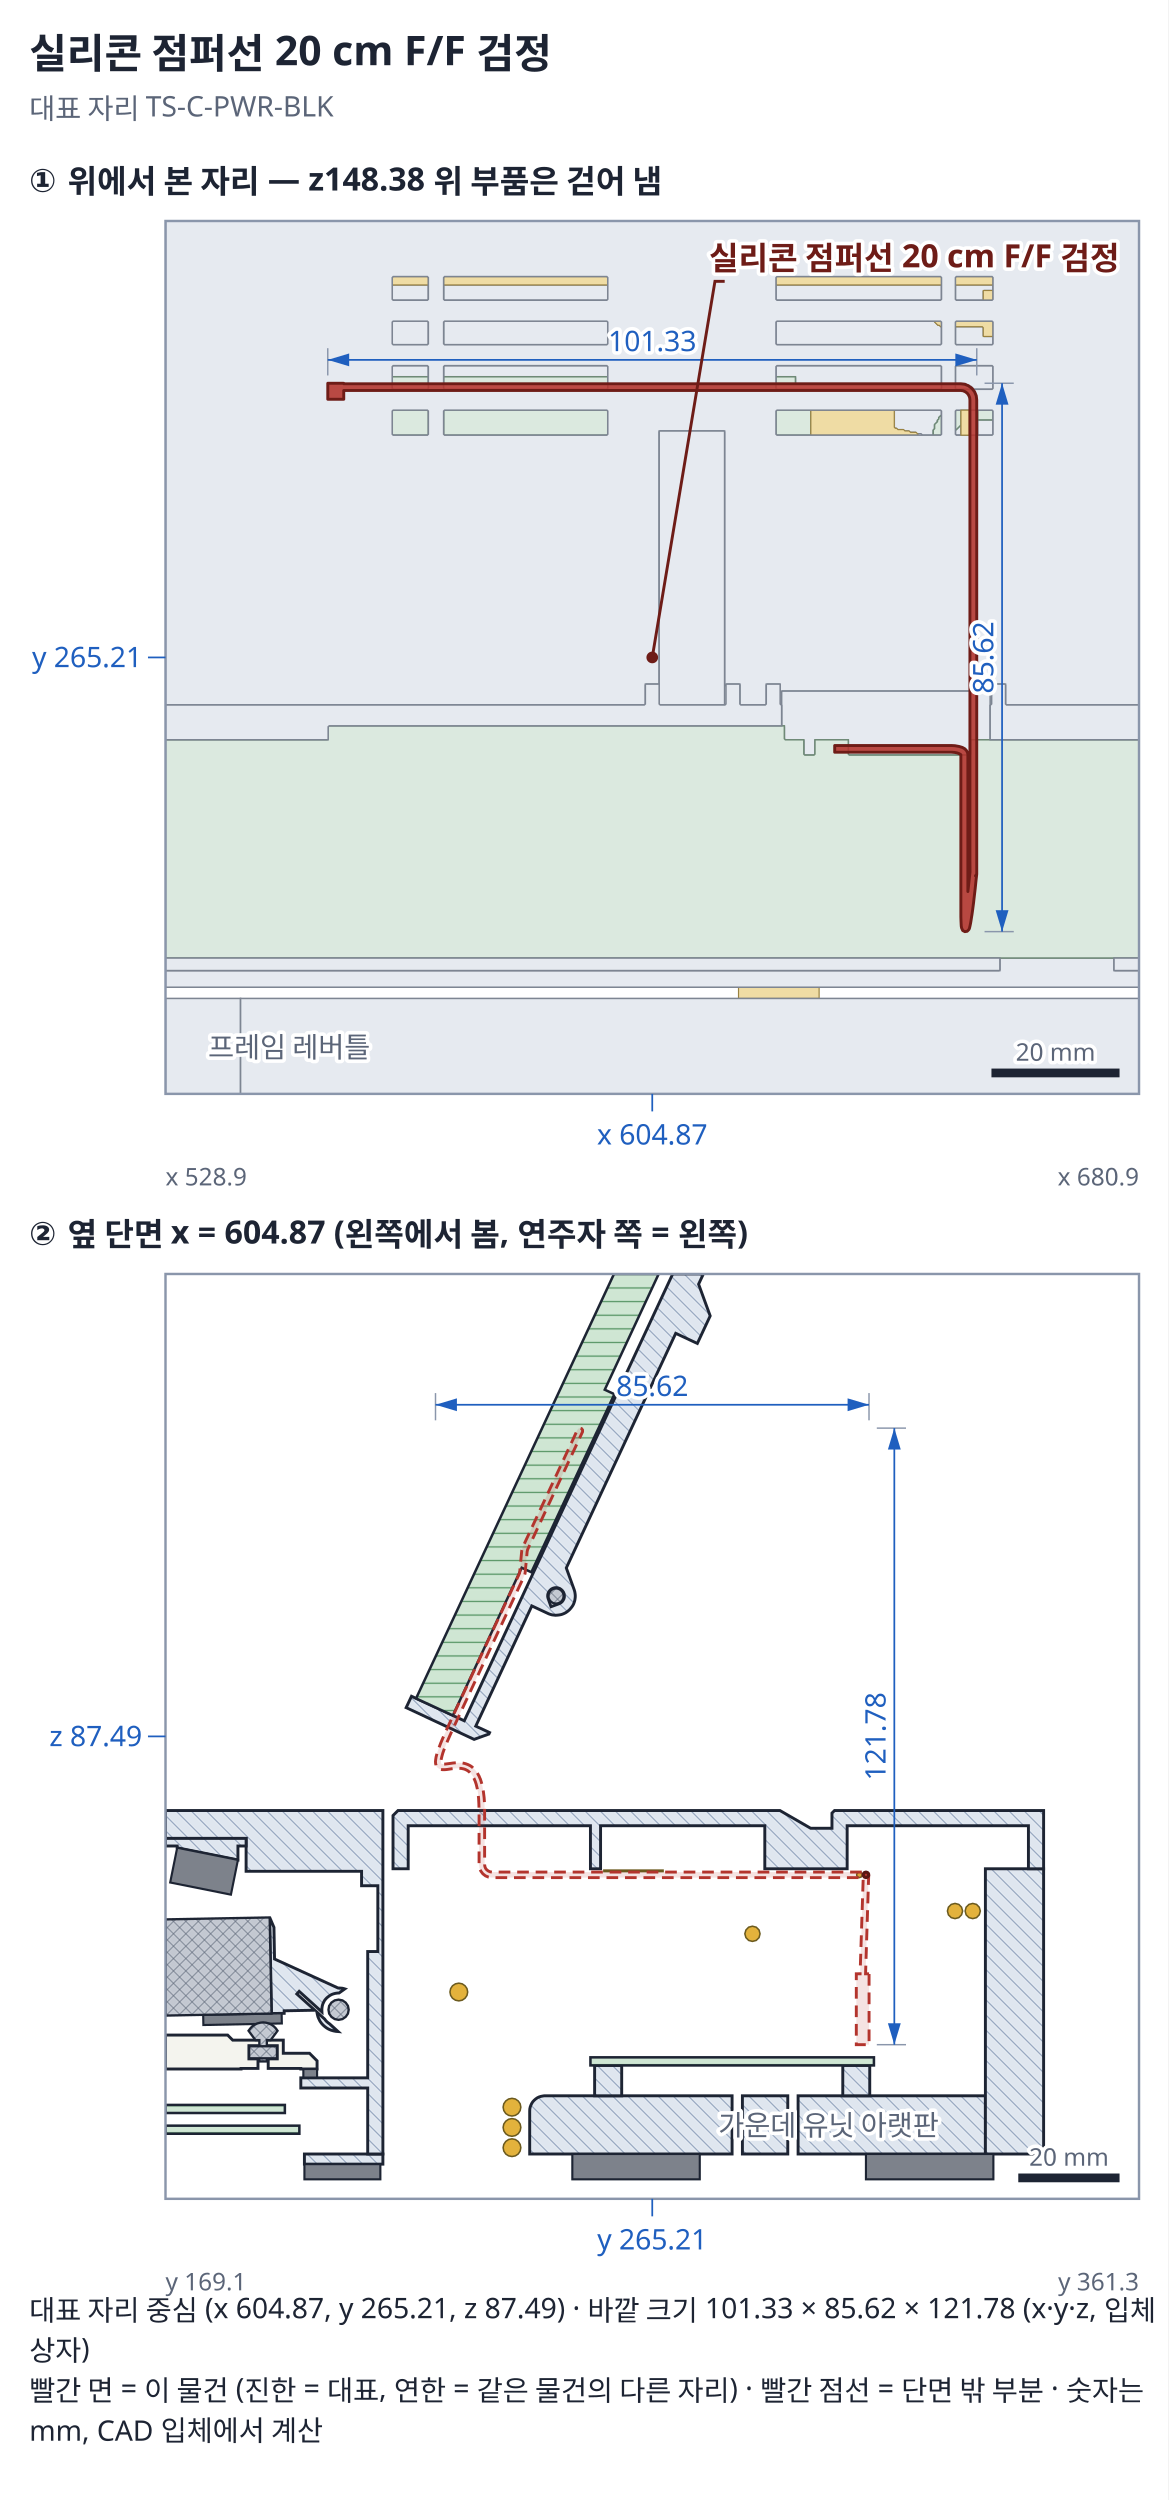
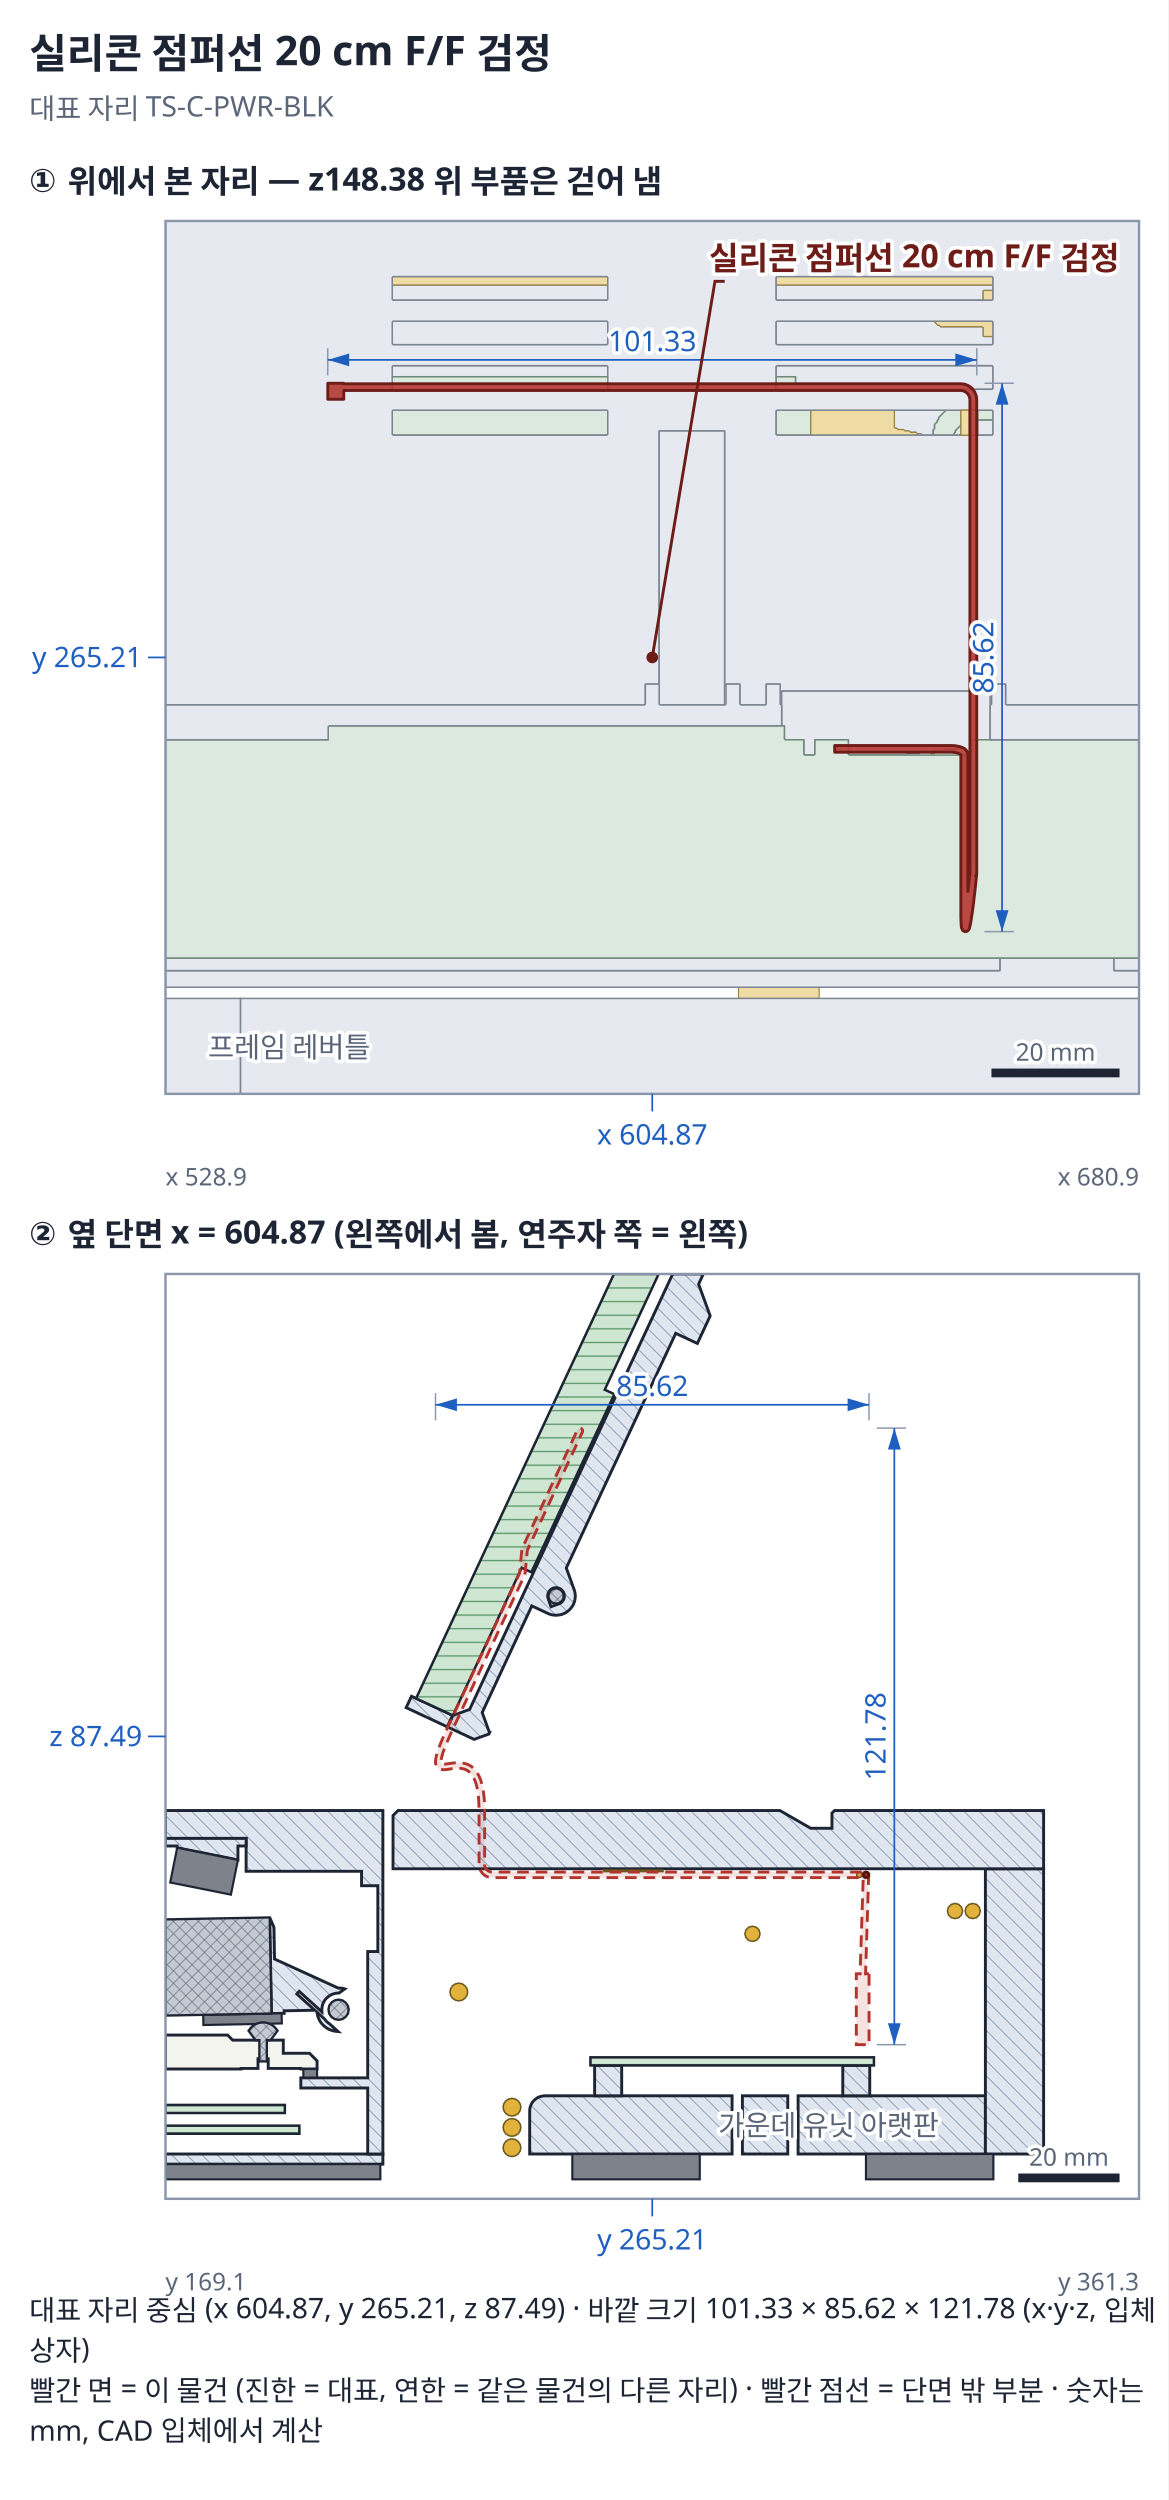
<svg xmlns="http://www.w3.org/2000/svg" viewBox="0 0 120 256.8" width="600" height="1284">
  <defs>
    <style>
.bg{fill:#ffffff}
.frame{fill:none;stroke:#1d2433;stroke-width:.5}
.t{font-family:'Apple SD Gothic Neo','Noto Sans KR','Malgun Gothic','IBM Plex Sans KR',sans-serif;fill:#1d2433}
.h{paint-order:stroke;stroke:#ffffff;stroke-width:.75;stroke-linejoin:round}
.tb{font-weight:700}
.td{fill:#1f5fbf}
.tm{fill:#5b6578}
.tr{fill:#c2410c}
.S-wood{fill:url(#hw);stroke:#1d2433;stroke-width:.4;stroke-linejoin:round}
.S-print{fill:url(#hp);stroke:#1d2433;stroke-width:.4;stroke-linejoin:round}
.S-metal{fill:url(#hm);stroke:#1d2433;stroke-width:.32;stroke-linejoin:round}
.S-rubber{fill:#50555e;stroke:#1d2433;stroke-width:.25}
.S-elec{fill:url(#he);stroke:#1d2433;stroke-width:.3}
.S-screen{fill:#3a4150;stroke:#1d2433;stroke-width:.3}
.S-cable{fill:#e3b23c;stroke:#6b5a1e;stroke-width:.18}
.S-ctx{fill:#eceef1;stroke:#a3aab5;stroke-width:.18}
.P-wood{fill:#f2e6d2;stroke:#39404d;stroke-width:.22;stroke-linejoin:round}
.P-print{fill:#e5ebf3;stroke:#39404d;stroke-width:.22;stroke-linejoin:round}
.P-metal{fill:#c9ced6;stroke:#39404d;stroke-width:.2}
.P-rubber{fill:#7d828b;stroke:#39404d;stroke-width:.18}
.P-elec{fill:#d3ead8;stroke:#39404d;stroke-width:.2}
.P-screen{fill:#596070;stroke:#39404d;stroke-width:.2}
.P-cable{fill:#f0cf7a;fill-opacity:.55;stroke:#8a7430;stroke-width:.14;stroke-opacity:.7}
.P-ctx{fill:#f2f3f5;stroke:#b3b9c3;stroke-width:.18}
.air{fill:#e8f1fb;stroke:none}
.hid{fill:none;stroke:#39404d;stroke-width:.24;stroke-dasharray:1.6 .9}
.hidc{fill:none;stroke:#c2410c;stroke-width:.28;stroke-dasharray:2.2 1.1}
.ph{fill:none;stroke:#5b6578;stroke-width:.3;stroke-dasharray:4 1 1 1}
.cl{fill:none;stroke:#6b7690;stroke-width:.2;stroke-dasharray:6 1.2 1 1.2}
.thin{fill:none;stroke:#39404d;stroke-width:.2}
.vis{fill:none;stroke:#1d2433;stroke-width:.3}
.sound{fill:none;stroke:#c2410c;stroke-width:.4;stroke-dasharray:3 1.2}
.ax{fill:none;stroke:#7a3fb5;stroke-width:.3;stroke-dasharray:5 1.2 1 1.2}
.keep{fill:none;stroke:#b42318;stroke-width:.3;stroke-dasharray:1.2 1}
.dm{fill:none;stroke:#1f5fbf;stroke-width:.18}
.ex{fill:none;stroke:#8a96ab;stroke-width:.15}
.ah{fill:#1f5fbf;stroke:none}
.ld{fill:none;stroke:#3d4555;stroke-width:.18}
.dot{fill:#3d4555}
.bal{fill:#ffffff;stroke:#1d2433;stroke-width:.25}
.secl{fill:none;stroke:#1d2433;stroke-width:.55}
.seca{fill:#1d2433}
.grid{fill:none;stroke:#1d2433;stroke-width:.25}
.grid2{fill:none;stroke:#8a96ab;stroke-width:.15}
.box{fill:#fbfbfc;stroke:#c3c9d3;stroke-width:.2}
.sheetply{fill:#fbf6ee;stroke:#1d2433;stroke-width:.35}
.zone{fill:#f4f6f9;stroke:#8a96ab;stroke-width:.2}
.datum{fill:none;stroke:#15803d;stroke-width:.9;stroke-linecap:round;stroke-opacity:.9}
.spot{fill:none;stroke:#c2410c;stroke-width:.32}
.spoth{fill:none;stroke:#c2410c;stroke-width:.32;stroke-dasharray:.45 .3}

.Zkw{fill:#fbfbf8;stroke:#7d8592;stroke-width:.16}.Zkb{fill:#aab0b9;stroke:#5d6672;stroke-width:.16}.Zpr{fill:#e6eaf0;stroke:#7d8592;stroke-width:.16}
.Zwd{fill:#efe4d0;stroke:#8a7a5e;stroke-width:.16}.Zel{fill:#dbe9df;stroke:#6f8a77;stroke-width:.16}.Zmt{fill:#d2d7de;stroke:#6f7887;stroke-width:.14}
.Zrb{fill:#c4c8ce;stroke:#6f7887;stroke-width:.14}.Zcb{fill:#efdca4;stroke:#9a8240;stroke-width:.12}
.Skw{fill:#f4f4ee;stroke:#1d2433;stroke-width:.3}.Skb{fill:#8e95a0;stroke:#1d2433;stroke-width:.3}.Spr{fill:url(#hp);stroke:#1d2433;stroke-width:.3}
.Swd{fill:url(#hw);stroke:#1d2433;stroke-width:.3}.Sel{fill:url(#he);stroke:#1d2433;stroke-width:.26}.Smt{fill:url(#hm);stroke:#1d2433;stroke-width:.24}
.Srb{fill:#7d828b;stroke:#1d2433;stroke-width:.22}.Scb{fill:#e3b23c;stroke:#6b5a1e;stroke-width:.16}
.HL{fill:#B3342D;fill-opacity:.88;stroke:#6e1c17;stroke-width:.3;stroke-linejoin:round}
.HLs{fill:#B3342D;stroke:#5a1511;stroke-width:.32;stroke-linejoin:round}
.HL2{fill:#B3342D;fill-opacity:.32;stroke:#B3342D;stroke-width:.2}
.HLp{fill:#B3342D;fill-opacity:.14;stroke:#B3342D;stroke-width:.3;stroke-dasharray:1.2 .7}
.HH{fill:#d9822b;fill-opacity:.35;stroke:#a35a12;stroke-width:.22}
.vf{fill:none;stroke:#8a96ab;stroke-width:.25}
.lead{fill:none;stroke:#6e1c17;stroke-width:.3}
.tl{fill:#6e1c17}
.nb{fill:#5b6578}
</style>
    <pattern id="hw" patternUnits="userSpaceOnUse" width="1.6" height="1.6" patternTransform="rotate(45)">
      <rect width="1.6" height="1.6" fill="#ecdcc2" />
      <line x1="0" y1="0" x2="0" y2="1.6" stroke="#a8875a" stroke-width=".22" />
    </pattern>
    <pattern id="hp" patternUnits="userSpaceOnUse" width="1.1" height="1.1" patternTransform="rotate(-45)">
      <rect width="1.1" height="1.1" fill="#dfe6ef" />
      <line x1="0" y1="0" x2="0" y2="1.1" stroke="#7f93b0" stroke-width=".16" />
    </pattern>
    <pattern id="hm" patternUnits="userSpaceOnUse" width=".9" height=".9" patternTransform="rotate(45)">
      <rect width=".9" height=".9" fill="#c3c8d1" />
      <path d="M0 0V.9M0 0H.9" stroke="#5d6778" stroke-width=".12" />
    </pattern>
    <pattern id="he" patternUnits="userSpaceOnUse" width="1.4" height="1.4">
      <rect width="1.4" height="1.4" fill="#cfe6d3" />
      <line x1="0" y1=".7" x2="1.4" y2=".7" stroke="#5f9a6c" stroke-width=".14" />
    </pattern>
    <clipPath id="c0">
      <rect x="17.00" y="22.70" width="100.00" height="89.66" />
    </clipPath>
    <clipPath id="c1">
      <rect x="17.00" y="130.86" width="100.00" height="95.00" />
    </clipPath>
  </defs>
  <rect class="bg" x="0" y="0" width="120" height="256.8" />
  <g class="L-geo">
-     <path class="Zpr" fill-rule="evenodd" d="M44.00 29.27 40.29 29.27 40.29 30.84 44.00 30.84ZM62.43 29.27 45.57 29.27 45.57 30.84 62.43 30.84ZM96.71 29.27 79.71 29.27 79.71 30.84 96.71 30.84ZM101.00 29.94 101.10 29.84 102.00 29.84 102.00 29.27 98.14 29.27 98.14 30.84 101.00 30.84ZM44.00 32.99 40.29 32.99 40.29 35.41 44.00 35.41ZM62.43 32.99 45.57 32.99 45.57 35.41 62.43 35.41ZM96.71 33.60 96.53 33.41 96.39 33.41 95.96 32.99 79.71 32.99 79.71 35.41 96.71 35.41ZM102.00 34.56 101.10 34.56 101.00 34.46 101.00 33.56 98.14 33.56 98.14 35.41 102.00 35.41ZM44.00 37.56 40.29 37.56 40.29 38.70 44.00 38.70ZM62.43 37.56 45.57 37.56 45.57 38.70 62.43 38.70ZM96.71 37.56 79.71 37.56 79.71 38.70 81.61 38.70 81.71 38.80 81.71 39.41 96.71 39.41ZM102.00 37.56 98.14 37.56 98.14 39.41 99.18 39.41 99.33 39.56 99.47 39.56 99.61 39.70 99.76 39.70 100.04 39.99 102.00 39.99ZM95.86 44.23 96.00 44.09 96.00 43.66 96.29 43.37 96.29 43.23 96.43 43.09 96.43 42.94 96.71 42.66 96.71 42.13 91.86 42.13 91.86 43.99 92.04 43.99 92.18 44.13 92.76 44.13 92.90 44.27 93.33 44.27 93.47 44.41 94.04 44.41 94.18 44.56 94.61 44.56 94.76 44.70 95.86 44.70ZM102.00 43.13 100.43 43.13 100.43 44.70 102.00 44.70ZM98.71 43.72 98.63 43.69 98.14 44.17 98.14 44.70 98.71 44.70Z" clip-path="url(#c0)" />
-     <path class="Zel" fill-rule="evenodd" d="M98.71 43.66 98.71 42.13 98.14 42.13 98.14 44.10 98.23 44.14ZM102.00 42.13 100.43 42.13 100.43 43.13 102.00 43.13ZM96.71 42.72 96.63 42.69 96.43 42.88 96.43 43.03 96.29 43.17 96.29 43.31 96.00 43.60 96.00 44.03 95.86 44.17 95.86 44.70 96.71 44.70Z" clip-path="url(#c0)" />
+     <path class="Zpr" fill-rule="evenodd" d="M62.43 29.27 40.29 29.27 40.29 30.84 62.43 30.84ZM101.00 29.94 101.10 29.84 102.00 29.84 102.00 29.27 79.71 29.27 79.71 30.84 101.00 30.84ZM62.43 32.99 40.29 32.99 40.29 35.41 62.43 35.41ZM102.00 34.56 101.10 34.56 101.00 34.46 101.00 33.56 96.67 33.56 96.53 33.41 96.39 33.41 95.96 32.99 79.71 32.99 79.71 35.41 102.00 35.41ZM62.43 37.56 40.29 37.56 40.29 38.70 62.43 38.70ZM102.00 37.56 79.71 37.56 79.71 38.70 81.61 38.70 81.71 38.80 81.71 39.41 99.18 39.41 99.33 39.56 99.47 39.56 99.61 39.70 99.76 39.70 100.04 39.99 102.00 39.99ZM95.86 44.23 96.00 44.09 96.00 43.66 96.29 43.37 96.29 43.23 96.43 43.09 96.43 42.94 97.16 42.22 97.12 42.13 91.86 42.13 91.86 43.99 92.04 43.99 92.18 44.13 92.76 44.13 92.90 44.27 93.33 44.27 93.47 44.41 94.04 44.41 94.18 44.56 94.61 44.56 94.76 44.70 95.86 44.70ZM102.00 43.13 100.43 43.13 100.43 44.70 102.00 44.70ZM98.71 43.72 98.63 43.69 98.14 44.17 98.14 44.31 98.00 44.46 98.00 44.70 98.71 44.70Z" clip-path="url(#c0)" />
+     <path class="Zel" fill-rule="evenodd" d="M98.00 44.52 98.14 44.37 98.14 44.23 98.71 43.66 98.71 42.13 97.18 42.13 96.43 42.88 96.43 43.03 96.29 43.17 96.29 43.31 96.00 43.60 96.00 44.03 95.86 44.17 95.86 44.70 98.00 44.70ZM102.00 42.13 100.43 42.13 100.43 43.13 102.00 43.13Z" clip-path="url(#c0)" />
    <path class="Zcb" fill-rule="evenodd" d="M84.14 101.41 75.86 101.41 75.86 102.56 84.14 102.56Z" clip-path="url(#c0)" />
-     <path class="Zel" fill-rule="evenodd" d="M44.00 38.70 40.29 38.70 40.29 39.41 44.00 39.41ZM62.43 38.70 45.57 38.70 45.57 39.41 62.43 39.41ZM81.71 38.70 79.71 38.70 79.71 39.41 81.71 39.41ZM44.00 42.13 40.29 42.13 40.29 44.70 44.00 44.70ZM62.43 42.13 45.57 42.13 45.57 44.70 62.43 44.70Z" clip-path="url(#c0)" />
+     <path class="Zel" fill-rule="evenodd" d="M62.43 38.70 40.29 38.70 40.29 39.41 62.43 39.41ZM81.71 38.70 79.71 38.70 79.71 39.41 81.71 39.41ZM62.43 42.13 40.29 42.13 40.29 44.70 62.43 44.70Z" clip-path="url(#c0)" />
    <path class="Zel" fill-rule="evenodd" d="M83.29 42.13 79.71 42.13 79.71 44.70 83.29 44.70Z" clip-path="url(#c0)" />
-     <path class="Zcb" fill-rule="evenodd" d="M44.00 28.41 40.29 28.41 40.29 29.27 44.00 29.27ZM62.43 28.41 45.57 28.41 45.57 29.27 62.43 29.27ZM96.71 28.41 79.71 28.41 79.71 29.27 96.71 29.27ZM102.00 28.41 98.14 28.41 98.14 29.27 102.00 29.27Z" clip-path="url(#c0)" />
-     <path class="Zcb" fill-rule="evenodd" d="M102.00 29.84 101.00 29.84 101.00 30.84 102.00 30.84ZM96.71 33.53 96.71 32.99 96.02 32.99 95.99 33.07 96.33 33.41 96.47 33.41 96.63 33.57ZM102.00 32.99 98.14 32.99 98.14 33.56 100.90 33.56 101.00 33.66 101.00 34.56 102.00 34.56ZM94.30 44.61 94.10 44.41 93.53 44.41 93.39 44.27 92.96 44.27 92.82 44.13 92.24 44.13 92.10 43.99 91.96 43.99 91.86 43.88 91.86 42.13 83.29 42.13 83.29 44.70 94.26 44.70Z" clip-path="url(#c0)" />
+     <path class="Zcb" fill-rule="evenodd" d="M62.43 28.41 40.29 28.41 40.29 29.27 62.43 29.27ZM102.00 28.41 79.71 28.41 79.71 29.27 102.00 29.27Z" clip-path="url(#c0)" />
+     <path class="Zcb" fill-rule="evenodd" d="M102.00 29.84 101.00 29.84 101.00 30.84 102.00 30.84ZM102.00 32.99 96.02 32.99 95.99 33.07 96.33 33.41 96.47 33.41 96.61 33.56 100.90 33.56 101.00 33.66 101.00 34.56 102.00 34.56ZM94.30 44.61 94.10 44.41 93.53 44.41 93.39 44.27 92.96 44.27 92.82 44.13 92.24 44.13 92.10 43.99 91.96 43.99 91.86 43.88 91.86 42.13 83.29 42.13 83.29 44.70 94.26 44.70Z" clip-path="url(#c0)" />
    <path class="Zpr" fill-rule="evenodd" d="M24.71 102.56 17.00 102.56 17.00 112.41 24.71 112.41Z" clip-path="url(#c0)" />
    <path class="Zpr" fill-rule="evenodd" d="M117.00 102.56 24.71 102.56 24.71 112.41 117.00 112.41Z" clip-path="url(#c0)" />
-     <path class="Zpr" fill-rule="evenodd" d="M40.29 30.74 40.29 28.52 40.39 28.41 43.90 28.41 44.00 28.52 44.00 30.74 43.90 30.84 40.39 30.84ZM45.57 30.74 45.57 28.52 45.67 28.41 62.33 28.41 62.43 28.52 62.43 30.74 62.33 30.84 45.67 30.84ZM79.71 30.74 79.71 28.52 79.82 28.41 96.61 28.41 96.71 28.52 96.71 30.74 96.61 30.84 79.82 30.84ZM98.14 30.74 98.14 28.52 98.24 28.41 101.90 28.41 102.00 28.52 102.00 30.74 101.90 30.84 98.24 30.84ZM40.29 35.31 40.29 33.09 40.39 32.99 43.90 32.99 44.00 33.09 44.00 35.31 43.90 35.41 40.39 35.41ZM45.57 35.31 45.57 33.09 45.67 32.99 62.33 32.99 62.43 33.09 62.43 35.31 62.33 35.41 45.67 35.41ZM79.71 35.31 79.71 33.09 79.82 32.99 96.61 32.99 96.71 33.09 96.71 35.31 96.61 35.41 79.82 35.41ZM98.14 35.31 98.14 33.09 98.24 32.99 101.90 32.99 102.00 33.09 102.00 35.31 101.90 35.41 98.24 35.41ZM40.29 39.88 40.29 37.66 40.39 37.56 43.90 37.56 44.00 37.66 44.00 39.88 43.90 39.99 40.39 39.99ZM45.57 39.88 45.57 37.66 45.67 37.56 62.33 37.56 62.43 37.66 62.43 39.88 62.33 39.99 45.67 39.99ZM79.71 39.88 79.71 37.66 79.82 37.56 96.61 37.56 96.71 37.66 96.71 39.88 96.61 39.99 79.82 39.99ZM98.14 39.88 98.14 37.66 98.24 37.56 101.90 37.56 102.00 37.66 102.00 39.88 101.90 39.99 98.24 39.99ZM40.29 44.60 40.29 42.23 40.39 42.13 43.90 42.13 44.00 42.23 44.00 44.60 43.90 44.70 40.39 44.70ZM45.57 44.60 45.57 42.23 45.67 42.13 62.33 42.13 62.43 42.23 62.43 44.60 62.33 44.70 45.67 44.70ZM79.71 44.60 79.71 42.23 79.82 42.13 96.61 42.13 96.71 42.23 96.71 44.60 96.61 44.70 79.82 44.70ZM98.14 44.60 98.14 42.23 98.24 42.13 101.90 42.13 102.00 42.23 102.00 44.60 101.90 44.70 98.24 44.70ZM66.29 70.37 66.39 70.27 67.71 70.27 67.71 44.37 67.82 44.27 74.33 44.27 74.43 44.37 74.43 70.39 74.52 70.43 74.67 70.27 75.90 70.27 76.00 70.37 76.00 72.41 78.71 72.41 78.71 70.37 78.82 70.27 80.04 70.27 80.14 70.37 80.14 71.10 80.23 71.14 80.39 70.99 101.61 70.99 101.77 71.14 101.86 71.10 101.86 70.37 101.96 70.27 103.18 70.27 103.29 70.37 103.29 72.41 117.00 72.41 117.00 22.70 17.00 22.70 17.00 72.41 66.29 72.41ZM117.00 99.70 114.53 99.70 114.43 99.60 114.43 98.41 102.71 98.41 102.71 99.60 102.61 99.70 17.00 99.70 17.00 101.41 117.00 101.41Z" clip-path="url(#c0)" />
+     <path class="Zpr" fill-rule="evenodd" d="M40.29 30.74 40.29 28.52 40.39 28.41 62.33 28.41 62.43 28.52 62.43 30.74 62.33 30.84 40.39 30.84ZM79.71 30.74 79.71 28.52 79.82 28.41 101.90 28.41 102.00 28.52 102.00 30.74 101.90 30.84 79.82 30.84ZM40.29 35.31 40.29 33.09 40.39 32.99 62.33 32.99 62.43 33.09 62.43 35.31 62.33 35.41 40.39 35.41ZM79.71 35.31 79.71 33.09 79.82 32.99 101.90 32.99 102.00 33.09 102.00 35.31 101.90 35.41 79.82 35.41ZM40.29 39.88 40.29 37.66 40.39 37.56 62.33 37.56 62.43 37.66 62.43 39.88 62.33 39.99 40.39 39.99ZM79.71 39.88 79.71 37.66 79.82 37.56 101.90 37.56 102.00 37.66 102.00 39.88 101.90 39.99 79.82 39.99ZM40.29 44.60 40.29 42.23 40.39 42.13 62.33 42.13 62.43 42.23 62.43 44.60 62.33 44.70 40.39 44.70ZM79.71 44.60 79.71 42.23 79.82 42.13 101.90 42.13 102.00 42.23 102.00 44.60 101.90 44.70 79.82 44.70ZM66.29 70.37 66.39 70.27 67.71 70.27 67.71 44.37 67.82 44.27 74.33 44.27 74.43 44.37 74.43 70.39 74.52 70.43 74.67 70.27 75.90 70.27 76.00 70.37 76.00 72.41 78.71 72.41 78.71 70.37 78.82 70.27 80.04 70.27 80.14 70.37 80.14 71.10 80.23 71.14 80.39 70.99 101.61 70.99 101.77 71.14 101.86 71.10 101.86 70.37 101.96 70.27 103.18 70.27 103.29 70.37 103.29 72.41 117.00 72.41 117.00 22.70 17.00 22.70 17.00 72.41 66.29 72.41ZM117.00 99.70 114.53 99.70 114.43 99.60 114.43 98.41 102.71 98.41 102.71 99.60 102.61 99.70 17.00 99.70 17.00 101.41 117.00 101.41Z" clip-path="url(#c0)" />
+     <path class="Zpr" fill-rule="evenodd" d="M102.71 98.41 17.00 98.41 17.00 99.70 102.71 99.70Z" clip-path="url(#c0)" />
+     <path class="Zpr" fill-rule="evenodd" d="M117.00 98.41 114.43 98.41 114.43 99.70 117.00 99.70Z" clip-path="url(#c0)" />
    <path class="Zpr" fill-rule="evenodd" d="M74.43 44.27 67.71 44.27 67.71 72.41 74.43 72.41Z" clip-path="url(#c0)" />
-     <path class="Zcb" fill-rule="evenodd" d="M99.57 42.13 98.71 42.13 98.71 44.70 99.57 44.70Z" clip-path="url(#c0)" />
-     <path class="Zpr" fill-rule="evenodd" d="M83.71 76.09 83.82 75.99 87.04 75.99 87.14 76.09 87.14 77.56 99.71 77.56 99.71 76.09 99.82 75.99 101.71 75.99 101.71 70.99 80.29 70.99 80.29 74.56 80.47 74.56 80.57 74.66 80.57 75.99 82.47 75.99 82.57 76.09 82.57 77.56 83.71 77.56Z" clip-path="url(#c0)" />
+     <path class="Zcb" fill-rule="evenodd" d="M99.57 42.13 98.71 42.13 98.71 44.70 99.57 44.70ZM95.93 77.34 95.64 77.34 95.64 77.63 95.93 77.63Z" clip-path="url(#c0)" />
+     <path class="Zpr" fill-rule="evenodd" d="M83.71 76.09 83.82 75.99 87.04 75.99 87.14 76.09 87.14 77.56 93.10 77.56 93.24 77.41 94.39 77.41 94.53 77.27 95.67 77.27 95.82 77.13 96.96 77.13 97.10 76.99 98.24 76.99 98.39 76.84 99.04 76.84 99.63 77.43 99.71 77.39 99.71 76.09 99.82 75.99 101.71 75.99 101.71 70.99 80.29 70.99 80.29 74.56 80.47 74.56 80.57 74.66 80.57 75.99 82.47 75.99 82.57 76.09 82.57 77.56 83.71 77.56Z" clip-path="url(#c0)" />
    <path class="Zel" fill-rule="evenodd" d="M117.00 75.99 99.71 75.99 99.71 77.46 99.61 77.56 87.24 77.56 87.14 77.46 87.14 75.99 83.71 75.99 83.71 77.46 83.61 77.56 82.67 77.56 82.57 77.46 82.57 75.99 80.67 75.99 80.57 75.88 80.57 74.56 33.71 74.56 33.71 75.88 33.61 75.99 17.00 75.99 17.00 98.41 117.00 98.41Z" clip-path="url(#c0)" />
-     <path class="Zpr" fill-rule="evenodd" d="M33.71 74.66 33.82 74.56 80.29 74.56 80.29 72.46 80.14 72.31 80.14 70.27 78.71 70.27 78.71 72.31 78.61 72.41 76.10 72.41 76.00 72.31 76.00 70.27 74.57 70.27 74.57 72.31 74.47 72.41 67.82 72.41 67.71 72.31 67.71 70.27 66.29 70.27 66.29 72.31 66.18 72.41 17.00 72.41 17.00 75.99 33.71 75.99ZM117.00 72.41 103.39 72.41 103.29 72.31 103.29 70.27 101.86 70.27 101.86 72.31 101.71 72.46 101.71 75.99 117.00 75.99ZM102.71 98.41 17.00 98.41 17.00 99.70 102.71 99.70ZM117.00 98.41 114.43 98.41 114.43 99.70 117.00 99.70Z" clip-path="url(#c0)" />
+     <path class="Zpr" fill-rule="evenodd" d="M33.71 74.66 33.82 74.56 80.29 74.56 80.29 72.46 80.14 72.31 80.14 70.27 78.71 70.27 78.71 72.31 78.61 72.41 76.10 72.41 76.00 72.31 76.00 70.27 74.57 70.27 74.57 72.31 74.47 72.41 67.82 72.41 67.71 72.31 67.71 70.27 66.29 70.27 66.29 72.31 66.18 72.41 17.00 72.41 17.00 75.99 33.71 75.99ZM117.00 72.41 103.39 72.41 103.29 72.31 103.29 70.27 101.86 70.27 101.86 72.31 101.71 72.46 101.71 75.99 117.00 75.99Z" clip-path="url(#c0)" />
    <path class="Spr" fill-rule="evenodd" d="M29.19 206.81 29.19 206.55 32.34 206.49 30.49 204.82 30.73 204.55 33.07 206.67 33.06 206.46 33.07 206.27 33.10 206.07 33.15 205.88 33.23 205.70 33.32 205.52 33.44 205.36 33.57 205.22 33.73 205.09 33.88 204.98 34.06 204.88 34.25 204.81 34.44 204.76 34.63 204.73 34.83 204.72 35.42 204.30 35.29 204.26 35.15 204.23 35.01 204.22 34.87 204.21 34.73 204.21 28.20 201.23 28.14 197.98 27.70 196.95 27.89 206.83ZM33.86 207.89 33.80 207.85 33.74 207.81 33.56 207.66 33.51 207.60 33.45 207.54 33.41 207.48 33.36 207.41 32.55 206.68 32.60 206.93 32.66 207.17 32.76 207.40 32.87 207.62 33.01 207.82 33.18 208.01 33.36 208.17 33.56 208.32 33.77 208.44 34.00 208.54 34.24 208.61 34.49 208.66 34.73 208.68Z" clip-path="url(#c1)" />
-     <path class="Spr" fill-rule="evenodd" d="M39.33 221.26 31.27 221.26 31.27 222.30 39.33 222.30Z" clip-path="url(#c1)" />
+     <path class="Spr" fill-rule="evenodd" d="M39.33 221.26 17.00 221.26 17.00 222.30 39.33 222.30Z" clip-path="url(#c1)" />
    <path class="Spr" fill-rule="evenodd" d="M39.33 185.98 17.00 185.98 17.00 188.84 25.28 188.84 25.28 192.22 37.14 192.22 37.14 193.70 38.81 193.70 38.81 200.46 37.77 200.46 37.77 213.44 30.90 213.44 30.90 214.48 37.77 214.48 37.77 221.26 39.33 221.26Z" clip-path="url(#c1)" />
    <path class="Spr" fill-rule="evenodd" d="M24.44 189.62 25.28 189.62 25.28 188.84 17.00 188.84 17.00 189.62 18.20 189.62 18.20 189.80 24.44 191.05Z" clip-path="url(#c1)" />
    <path class="Spr" fill-rule="evenodd" d="M75.20 215.28 55.91 215.28 55.77 215.30 55.57 215.34 55.37 215.40 55.19 215.49 55.02 215.61 54.87 215.74 54.73 215.89 54.62 216.06 54.53 216.25 54.46 216.44 54.42 216.64 54.41 216.84 54.41 221.26 75.20 221.26ZM80.92 215.28 76.26 215.28 76.26 221.26 80.92 221.26ZM101.22 215.28 81.98 215.28 81.98 221.26 101.22 221.26Z" clip-path="url(#c1)" />
    <path class="Spr" fill-rule="evenodd" d="M107.20 191.96 101.22 191.96 101.22 221.26 107.20 221.26Z" clip-path="url(#c1)" />
-     <path class="Spr" fill-rule="evenodd" d="M41.93 187.54 60.65 187.54 60.65 191.96 61.69 191.96 61.69 187.54 78.56 187.54 78.56 191.96 87.02 191.96 87.02 187.54 105.64 187.54 105.64 191.96 107.20 191.96 107.20 185.98 85.72 185.98 85.46 186.24 85.46 187.80 83.27 187.80 80.12 185.98 40.88 185.98 40.37 186.49 40.37 191.96 41.93 191.96Z" clip-path="url(#c1)" />
-     <path class="Spr" fill-rule="evenodd" d="M50.22 178.12 50.29 177.97 48.87 177.31 54.63 164.96 56.36 165.77 56.53 165.83 56.71 165.88 56.88 165.90 57.06 165.92 57.24 165.91 57.42 165.89 57.60 165.86 57.77 165.81 57.94 165.74 58.10 165.66 58.25 165.56 58.39 165.45 58.52 165.33 58.64 165.19 58.75 165.05 58.85 164.90 58.93 164.74 58.99 164.57 59.04 164.40 59.07 164.22 59.09 164.04 59.09 163.86 59.07 163.68 59.04 163.50 58.99 163.33 58.97 163.27 58.17 161.06 69.41 136.96 71.63 138.00 72.95 135.17 71.76 131.91 72.25 130.86 69.10 130.86 47.69 176.76 42.27 174.24 41.72 175.41 48.70 178.67ZM56.30 164.19 56.26 164.02 56.26 163.84 56.30 163.66 56.38 163.50 56.49 163.36 56.62 163.24 56.78 163.15 56.95 163.10 57.13 163.08 57.31 163.11 57.48 163.16 57.63 163.26 57.76 163.38 57.87 163.53 57.94 163.69 57.97 163.87 57.97 164.05 57.93 164.22 57.85 164.38 57.74 164.53 57.61 164.64 57.45 164.73 56.60 165.04Z" clip-path="url(#c1)" />
+     <path class="Spr" fill-rule="evenodd" d="M107.20 185.98 85.72 185.98 85.46 186.24 85.46 187.80 83.27 187.80 80.12 185.98 40.88 185.98 40.37 186.49 40.37 191.96 107.20 191.96Z" clip-path="url(#c1)" />
+     <path class="Spr" fill-rule="evenodd" d="M50.22 178.12 50.29 177.97 50.28 177.97 49.53 175.91 54.63 164.96 56.36 165.77 56.53 165.83 56.71 165.88 56.88 165.90 57.06 165.92 57.24 165.91 57.42 165.89 57.60 165.86 57.77 165.81 57.94 165.74 58.10 165.66 58.25 165.56 58.39 165.45 58.52 165.33 58.64 165.19 58.75 165.05 58.85 164.90 58.93 164.74 58.99 164.57 59.04 164.40 59.07 164.22 59.09 164.04 59.09 163.86 59.07 163.68 59.04 163.50 58.99 163.33 58.97 163.27 58.17 161.06 69.41 136.96 71.63 138.00 72.95 135.17 71.76 131.91 72.25 130.86 69.10 130.86 48.24 175.59 46.52 176.22 46.52 176.21 45.97 177.39 48.70 178.67ZM56.30 164.19 56.26 164.02 56.26 163.84 56.30 163.66 56.38 163.50 56.49 163.36 56.62 163.24 56.78 163.15 56.95 163.10 57.13 163.08 57.31 163.11 57.48 163.16 57.63 163.26 57.76 163.38 57.87 163.53 57.94 163.69 57.97 163.87 57.97 164.05 57.93 164.22 57.85 164.38 57.74 164.53 57.61 164.64 57.45 164.73 56.60 165.04Z" clip-path="url(#c1)" />
+     <path class="Spr" fill-rule="evenodd" d="M46.49 176.20 42.27 174.24 41.72 175.41 45.94 177.38Z" clip-path="url(#c1)" />
    <path class="Spr" fill-rule="evenodd" d="M63.86 212.16 61.08 212.16 61.08 215.28 63.86 215.28Z" clip-path="url(#c1)" />
    <path class="Spr" fill-rule="evenodd" d="M89.34 212.16 86.57 212.16 86.57 215.28 89.34 215.28Z" clip-path="url(#c1)" />
-     <path class="Skw" fill-rule="evenodd" d="M24.76 212.47 26.50 212.47 26.50 211.49 25.57 211.49 25.57 210.13 26.76 210.13 26.76 209.56 23.90 209.56 23.38 209.04 17.00 209.04 17.00 212.53 24.76 212.53ZM32.57 211.69 31.79 210.91 29.10 210.91 29.10 209.56 27.28 209.56 27.28 210.13 28.48 210.13 28.48 211.49 27.55 211.49 27.55 212.47 30.90 212.47 30.90 212.53 32.57 212.53Z" clip-path="url(#c1)" />
+     <path class="Skw" fill-rule="evenodd" d="M24.76 212.47 26.50 212.47 26.50 211.48 26.83 211.48 26.83 209.56 23.90 209.56 23.38 209.04 17.00 209.04 17.00 212.53 24.76 212.53ZM32.57 211.69 31.79 210.91 29.10 210.91 29.10 209.56 27.21 209.56 27.21 211.48 27.55 211.48 27.55 212.47 30.90 212.47 30.90 212.53 32.57 212.53Z" clip-path="url(#c1)" />
    <path class="Srb" fill-rule="evenodd" d="M32.57 212.53 31.16 212.53 31.16 213.41 32.57 213.41Z" clip-path="url(#c1)" />
    <path class="Srb" fill-rule="evenodd" d="M28.95 207.85 28.93 206.81 20.87 206.97 20.89 208.01Z" clip-path="url(#c1)" />
    <path class="Srb" fill-rule="evenodd" d="M24.44 191.05 18.20 189.80 17.48 193.37 23.72 194.62Z" clip-path="url(#c1)" />
-     <path class="Srb" fill-rule="evenodd" d="M39.07 222.30 31.27 222.30 31.27 223.86 39.07 223.86Z" clip-path="url(#c1)" />
+     <path class="Srb" fill-rule="evenodd" d="M39.07 222.30 17.00 222.30 17.00 223.86 39.07 223.86Z" clip-path="url(#c1)" />
    <path class="Srb" fill-rule="evenodd" d="M71.88 221.26 58.79 221.26 58.79 223.86 71.88 223.86Z" clip-path="url(#c1)" />
    <path class="Srb" fill-rule="evenodd" d="M102.04 221.26 88.95 221.26 88.95 223.86 102.04 223.86Z" clip-path="url(#c1)" />
    <path class="Sel" fill-rule="evenodd" d="M30.75 218.35 17.00 218.35 17.00 219.18 30.75 219.18Z" clip-path="url(#c1)" />
    <path class="Sel" fill-rule="evenodd" d="M29.26 216.22 17.00 216.22 17.00 217.05 29.26 217.05Z" clip-path="url(#c1)" />
    <path class="Sel" fill-rule="evenodd" d="M89.77 211.33 60.65 211.33 60.65 212.16 89.77 212.16Z" clip-path="url(#c1)" />
    <path class="Sel" fill-rule="evenodd" d="M53.59 161.04 54.58 161.50 63.11 143.21 62.12 142.75 67.66 130.86 63.07 130.86 42.74 174.46 46.52 176.21Z" clip-path="url(#c1)" />
    <path class="Smt" fill-rule="evenodd" d="M27.41 209.56 27.80 209.56 28.51 208.60 28.34 208.36 28.12 208.14 27.88 207.97 27.61 207.85 27.32 207.77 27.02 207.74 26.73 207.77 26.43 207.85 26.16 207.97 25.92 208.14 25.71 208.36 25.53 208.60 26.24 209.56 26.64 209.56 26.64 211.75 27.41 211.75Z" clip-path="url(#c1)" />
-     <path class="Smt" fill-rule="evenodd" d="M28.45 210.19 25.59 210.19 25.59 211.43 28.45 211.43Z" clip-path="url(#c1)" />
    <path class="Smt" fill-rule="evenodd" d="M27.89 206.83 27.70 196.96 17.00 197.16 17.00 207.04Z" clip-path="url(#c1)" />
    <path class="Smt" fill-rule="evenodd" d="M35.18 207.40 35.51 207.17 35.74 206.84 35.82 206.44 35.74 206.04 35.51 205.71 35.18 205.48 34.78 205.40 34.38 205.48 34.04 205.71 33.81 206.04 33.74 206.44 33.81 206.84 34.04 207.17 34.38 207.40 34.78 207.48Z" clip-path="url(#c1)" />
    <path class="Smt" fill-rule="evenodd" d="M57.36 164.68 57.53 164.61 57.67 164.49 57.78 164.35 57.86 164.19 57.89 164.01 57.89 163.83 57.84 163.65 57.75 163.49 57.63 163.36 57.49 163.26 57.32 163.19 57.14 163.16 56.96 163.18 56.79 163.23 56.63 163.33 56.50 163.46 56.41 163.61 56.35 163.78 56.34 163.96 56.36 164.14 56.43 164.31 56.53 164.46 56.67 164.58 56.83 164.67 57.00 164.71 57.18 164.72Z" clip-path="url(#c1)" />
    <path class="Scb" fill-rule="evenodd" d="M52.94 219.37 53.23 219.18 53.43 218.88 53.50 218.53 53.43 218.18 53.23 217.89 52.94 217.69 52.59 217.62 52.24 217.69 51.95 217.89 51.75 218.18 51.68 218.53 51.75 218.88 51.95 219.18 52.24 219.37 52.59 219.44Z" clip-path="url(#c1)" />
    <path class="Scb" fill-rule="evenodd" d="M52.94 221.45 53.23 221.26 53.43 220.96 53.50 220.61 53.43 220.27 53.23 219.97 52.94 219.77 52.59 219.70 52.24 219.77 51.95 219.97 51.75 220.27 51.68 220.61 51.75 220.96 51.95 221.26 52.24 221.45 52.59 221.52Z" clip-path="url(#c1)" />
    <path class="Scb" fill-rule="evenodd" d="M52.94 217.29 53.23 217.10 53.43 216.80 53.50 216.45 53.43 216.10 53.23 215.81 52.94 215.61 52.59 215.54 52.24 215.61 51.95 215.81 51.75 216.10 51.68 216.45 51.75 216.80 51.95 217.10 52.24 217.29 52.59 217.36Z" clip-path="url(#c1)" />
    <path class="Scb" fill-rule="evenodd" d="M47.48 205.46 47.77 205.26 47.97 204.97 48.04 204.62 47.97 204.27 47.77 203.98 47.48 203.78 47.13 203.71 46.78 203.78 46.48 203.98 46.29 204.27 46.22 204.62 46.29 204.97 46.48 205.26 46.78 205.46 47.13 205.53Z" clip-path="url(#c1)" />
    <path class="Scb" fill-rule="evenodd" d="M98.49 196.98 98.77 196.69 98.88 196.30 98.77 195.91 98.49 195.62 98.10 195.52 97.71 195.62 97.42 195.91 97.32 196.30 97.42 196.69 97.71 196.98 98.10 197.08Z" clip-path="url(#c1)" />
    <path class="Scb" fill-rule="evenodd" d="M77.68 199.32 77.97 199.03 78.07 198.64 77.97 198.25 77.68 197.96 77.29 197.86 76.90 197.96 76.62 198.25 76.51 198.64 76.62 199.03 76.90 199.32 77.29 199.42Z" clip-path="url(#c1)" />
    <path class="Scb" fill-rule="evenodd" d="M100.31 196.98 100.59 196.69 100.70 196.30 100.59 195.91 100.31 195.62 99.92 195.52 99.53 195.62 99.24 195.91 99.14 196.30 99.24 196.69 99.53 196.98 99.92 197.08Z" clip-path="url(#c1)" />
    <path class="Scb" fill-rule="evenodd" d="M68.11 192.10 62.03 192.10 62.03 192.25 68.11 192.25Z" clip-path="url(#c1)" />
    <path class="Scb" fill-rule="evenodd" d="M88.45 192.81 88.55 192.67 88.55 192.49 88.44 192.35 88.27 192.30 88.11 192.35 88.00 192.50 88.01 192.67 88.11 192.81 88.28 192.87Z" clip-path="url(#c1)" />
  </g>
  <g class="L-over">
    <path class="HL" fill-rule="evenodd" d="M99.34 95.66 99.35 95.66 99.51 95.50 99.52 95.48 99.54 95.45 99.56 95.41 99.58 95.36 99.60 95.28 99.64 95.11 99.70 94.82 99.74 94.58 99.80 94.19 99.84 93.95 99.91 93.45 100.01 92.68 100.07 92.14 100.17 91.29 100.25 90.51 100.33 89.78 100.20 89.97 100.33 89.78 100.33 88.36 100.33 41.08 100.28 40.65 100.11 40.24 99.84 39.90 99.50 39.64 99.10 39.47 98.67 39.42 35.49 39.42 35.31 39.42 35.31 39.37 33.67 39.37 33.67 41.01 35.31 41.01 35.31 40.11 35.80 40.11 98.67 40.11 98.92 40.14 99.15 40.24 99.35 40.39 99.50 40.59 99.60 40.83 99.63 41.08 99.63 88.36 99.64 89.57 99.56 90.32 99.42 91.58 99.42 77.45 99.36 77.26 99.27 77.09 99.11 76.92 98.86 76.78 98.53 76.68 98.15 76.61 98.10 76.60 97.75 76.58 85.74 76.58 85.74 77.27 97.74 77.27 98.05 77.29 98.28 77.33 98.49 77.40 98.66 77.49 98.70 77.53 98.70 93.82 98.70 94.18 98.71 94.49 98.72 94.75 98.73 94.96 98.74 95.13 98.76 95.25 98.78 95.34 98.89 95.58 98.90 95.59 99.10 95.69 99.11 95.70Z" clip-path="url(#c0)" />
    <rect class="vf" x="17.000" y="22.700" width="100.000" height="89.663" />
    <rect class="seca" x="101.842" y="109.763" width="13.158" height="0.900" />
    <path class="HLp" fill-rule="evenodd" d="M89.27 202.75 88.91 202.75 89.20 193.63 89.23 192.67 89.22 192.49 89.12 192.35 88.95 192.30 50.53 192.30 50.34 192.27 50.16 192.19 50.00 192.07 49.88 191.92 49.81 191.74 49.78 191.54 49.78 185.97 49.77 185.26 49.73 184.66 49.66 184.08 49.58 183.62 49.57 183.56 49.47 183.16 49.45 183.09 49.34 182.74 49.32 182.71 49.20 182.42 49.15 182.34 49.03 182.12 49.00 182.08 48.97 182.03 48.85 181.86 48.81 181.82 48.77 181.78 48.65 181.65 48.60 181.61 48.56 181.57 48.46 181.48 48.41 181.45 48.36 181.41 48.20 181.32 48.15 181.30 48.10 181.27 47.94 181.21 47.89 181.19 47.72 181.14 47.63 181.12 47.45 181.09 47.41 181.08 47.22 181.07 47.16 181.07 46.97 181.07 46.73 181.08 46.51 181.10 46.32 181.13 45.93 181.18 45.76 181.20 45.63 181.21 45.54 181.21 45.48 181.21 45.44 181.20 45.40 181.20 45.38 181.19 45.36 181.18 45.35 181.17 45.33 181.15 45.33 181.14 45.32 181.12 45.31 181.08 45.30 181.04 45.30 180.97 45.30 180.87 45.30 180.84 45.33 180.67 45.34 180.63 45.40 180.38 45.48 180.09 45.61 179.72 45.78 179.30 45.98 178.81 46.22 178.26 46.50 177.64 53.83 161.92 53.86 161.85 53.89 161.78 53.91 161.71 53.93 161.64 53.94 161.56 53.95 161.49 54.15 159.37 54.16 159.33 54.17 159.29 54.18 159.24 54.19 159.20 54.20 159.16 54.22 159.12 59.39 148.04 59.84 147.07 59.84 146.89 59.74 146.75 59.57 146.70 59.40 146.75 59.30 146.89 58.88 147.81 53.71 158.89 53.68 158.96 53.66 159.03 53.64 159.10 53.62 159.17 53.60 159.24 53.59 159.32 53.39 161.43 53.39 161.48 53.38 161.52 53.37 161.56 53.36 161.60 53.34 161.64 53.33 161.68 45.99 177.41 45.71 178.03 45.46 178.60 45.25 179.10 45.09 179.53 44.95 179.91 44.85 180.26 44.79 180.50 44.78 180.57 44.75 180.76 44.74 180.87 44.73 180.98 44.74 181.04 44.74 181.11 44.75 181.19 44.77 181.25 44.78 181.28 44.79 181.34 44.81 181.38 44.83 181.41 44.86 181.47 44.90 181.53 44.94 181.57 44.99 181.61 45.04 181.65 45.09 181.68 45.15 181.71 45.21 181.73 45.26 181.75 45.31 181.76 45.37 181.77 45.46 181.78 45.51 181.78 45.62 181.78 45.68 181.78 45.83 181.77 45.99 181.75 46.38 181.69 46.58 181.67 46.76 181.65 46.97 181.64 47.14 181.64 47.18 181.64 47.33 181.65 47.38 181.65 47.51 181.68 47.57 181.69 47.69 181.72 47.75 181.74 47.86 181.79 47.92 181.82 48.03 181.88 48.09 181.92 48.19 182.01 48.25 182.05 48.35 182.16 48.40 182.21 48.52 182.38 48.53 182.40 48.65 182.61 48.68 182.66 48.79 182.92 48.81 182.96 48.91 183.26 48.92 183.30 49.01 183.67 49.02 183.71 49.10 184.17 49.16 184.71 49.19 185.30 49.21 185.98 49.21 191.54 49.25 191.88 49.39 192.20 49.60 192.48 49.87 192.69 50.19 192.82 50.53 192.87 88.67 192.87 88.35 202.75 87.96 202.75 87.96 210.03 89.27 210.03Z" clip-path="url(#c1)" />
    <path class="HLs" fill-rule="evenodd" d="M89.12 192.81 89.23 192.67 89.22 192.49 89.12 192.35 88.95 192.30 88.78 192.35 88.68 192.50 88.68 192.67 88.79 192.81 88.96 192.87Z" clip-path="url(#c1)" />
    <rect class="vf" x="17.000" y="130.863" width="100.000" height="95.000" />
    <rect class="seca" x="104.598" y="223.263" width="10.402" height="0.900" />
  </g>
  <g class="L-dim">
    <path class="dm" d="M67.000 112.363 L67.000 114.163" />
    <path class="dm" d="M15.200 67.532 L17.000 67.532" />
    <path class="ex" d="M33.667 38.567 L33.667 35.767" />
    <path class="ex" d="M100.333 38.567 L100.333 35.767" />
    <path class="dm" d="M33.667 36.967 L100.333 36.967" />
    <path class="ah" d="M33.667 36.967 L35.867 36.307 L35.867 37.627 Z" />
    <path class="ah" d="M100.333 36.967 L98.133 37.627 L98.133 36.307 Z" />
    <path class="ex" d="M101.133 39.367 L104.133 39.367" />
    <path class="ex" d="M101.133 95.697 L104.133 95.697" />
    <path class="dm" d="M102.933 39.367 L102.933 95.697" />
    <path class="ah" d="M102.933 39.367 L103.593 41.567 L102.273 41.567 Z" />
    <path class="ah" d="M102.933 95.697 L102.273 93.497 L103.593 93.497 Z" />
    <path class="dm" d="M67.000 225.863 L67.000 227.663" />
    <path class="dm" d="M15.200 178.363 L17.000 178.363" />
    <path class="ex" d="M44.735 145.897 L44.735 143.097" />
    <path class="ex" d="M89.265 145.897 L89.265 143.097" />
    <path class="dm" d="M44.735 144.297 L89.265 144.297" />
    <path class="ah" d="M44.735 144.297 L46.935 143.637 L46.935 144.957 Z" />
    <path class="ah" d="M89.265 144.297 L87.065 144.957 L87.065 143.637 Z" />
    <path class="ex" d="M90.065 146.697 L93.065 146.697" />
    <path class="ex" d="M90.065 210.030 L93.065 210.030" />
    <path class="dm" d="M91.865 146.697 L91.865 210.030" />
    <path class="ah" d="M91.865 146.697 L92.525 148.897 L91.205 148.897 Z" />
    <path class="ah" d="M91.865 210.030 L91.205 207.830 L92.525 207.830 Z" />
  </g>
  <g class="L-lead">
    <path class="lead" d="M67.00 67.53 L73.44 28.90 L74.44 28.90" />
    <circle class="tl" cx="67.000" cy="67.532" r="0.600" />
  </g>
  <g class="L-text">
    <text class="t tb" x="3.000" y="7.000" font-size="4.20" text-anchor="start">실리콘 점퍼선 20 cm F/F 검정</text>
    <text class="t tm" x="3.000" y="12.200" font-size="2.90" text-anchor="start">대표 자리 TS-C-PWR-BLK</text>
    <text class="t tb" x="3.000" y="19.700" font-size="3.30" text-anchor="start">① 위에서 본 자리 — z148.38 위 부품은 걷어 냄</text>
    <text class="t h td" x="67.000" y="117.563" font-size="2.90" text-anchor="middle">x 604.87</text>
    <text class="t h td" x="14.600" y="68.532" font-size="2.90" text-anchor="end">y 265.21</text>
    <text class="t tm" x="17.000" y="121.763" font-size="2.50" text-anchor="start">x 528.9</text>
    <text class="t tm" x="117.000" y="121.763" font-size="2.50" text-anchor="end">x 680.9</text>
    <text class="t h td" x="67.000" y="36.067" font-size="2.90" text-anchor="middle">101.33</text>
    <text class="t h td" x="102.033" y="67.532" font-size="2.90" text-anchor="middle" transform="rotate(-90 102.033 67.532)">85.62</text>
    <text class="t h tb tl" x="115.000" y="27.700" font-size="3.30" text-anchor="end">실리콘 점퍼선 20 cm F/F 검정</text>
    <text class="t h tm" x="108.421" y="108.963" font-size="2.50" text-anchor="middle">20 mm</text>
    <text class="t h nb" x="29.703" y="108.619" font-size="2.90" text-anchor="middle">프레임 레버틀</text>
    <text class="t tb" x="3.000" y="127.863" font-size="3.30" text-anchor="start">② 옆 단면 x = 604.87 (왼쪽에서 봄, 연주자 쪽 = 왼쪽)</text>
    <text class="t h td" x="67.000" y="231.063" font-size="2.90" text-anchor="middle">y 265.21</text>
    <text class="t h td" x="14.600" y="179.363" font-size="2.90" text-anchor="end">z 87.49</text>
    <text class="t tm" x="17.000" y="235.263" font-size="2.50" text-anchor="start">y 169.1</text>
    <text class="t tm" x="117.000" y="235.263" font-size="2.50" text-anchor="end">y 361.3</text>
    <text class="t h td" x="67.000" y="143.397" font-size="2.90" text-anchor="middle">85.62</text>
    <text class="t h td" x="90.965" y="178.363" font-size="2.90" text-anchor="middle" transform="rotate(-90 90.965 178.363)">121.78</text>
    <text class="t h tm" x="109.799" y="222.463" font-size="2.50" text-anchor="middle">20 mm</text>
    <text class="t h nb" x="85.103" y="219.354" font-size="2.90" text-anchor="middle">가운데 유닛 아랫판</text>
    <text class="t" x="3.000" y="238.363" font-size="2.90" text-anchor="start">대표 자리 중심 (x 604.87, y 265.21, z 87.49) · 바깥 크기 101.33 × 85.62 × 121.78 (x·y·z, 입체</text>
    <text class="t" x="3.000" y="242.481" font-size="2.90" text-anchor="start">상자)</text>
    <text class="t" x="3.000" y="246.599" font-size="2.90" text-anchor="start">빨간 면 = 이 물건 (진한 = 대표, 연한 = 같은 물건의 다른 자리) · 빨간 점선 = 단면 밖 부분 · 숫자는</text>
    <text class="t" x="3.000" y="250.717" font-size="2.90" text-anchor="start">mm, CAD 입체에서 계산</text>
  </g>
</svg>
